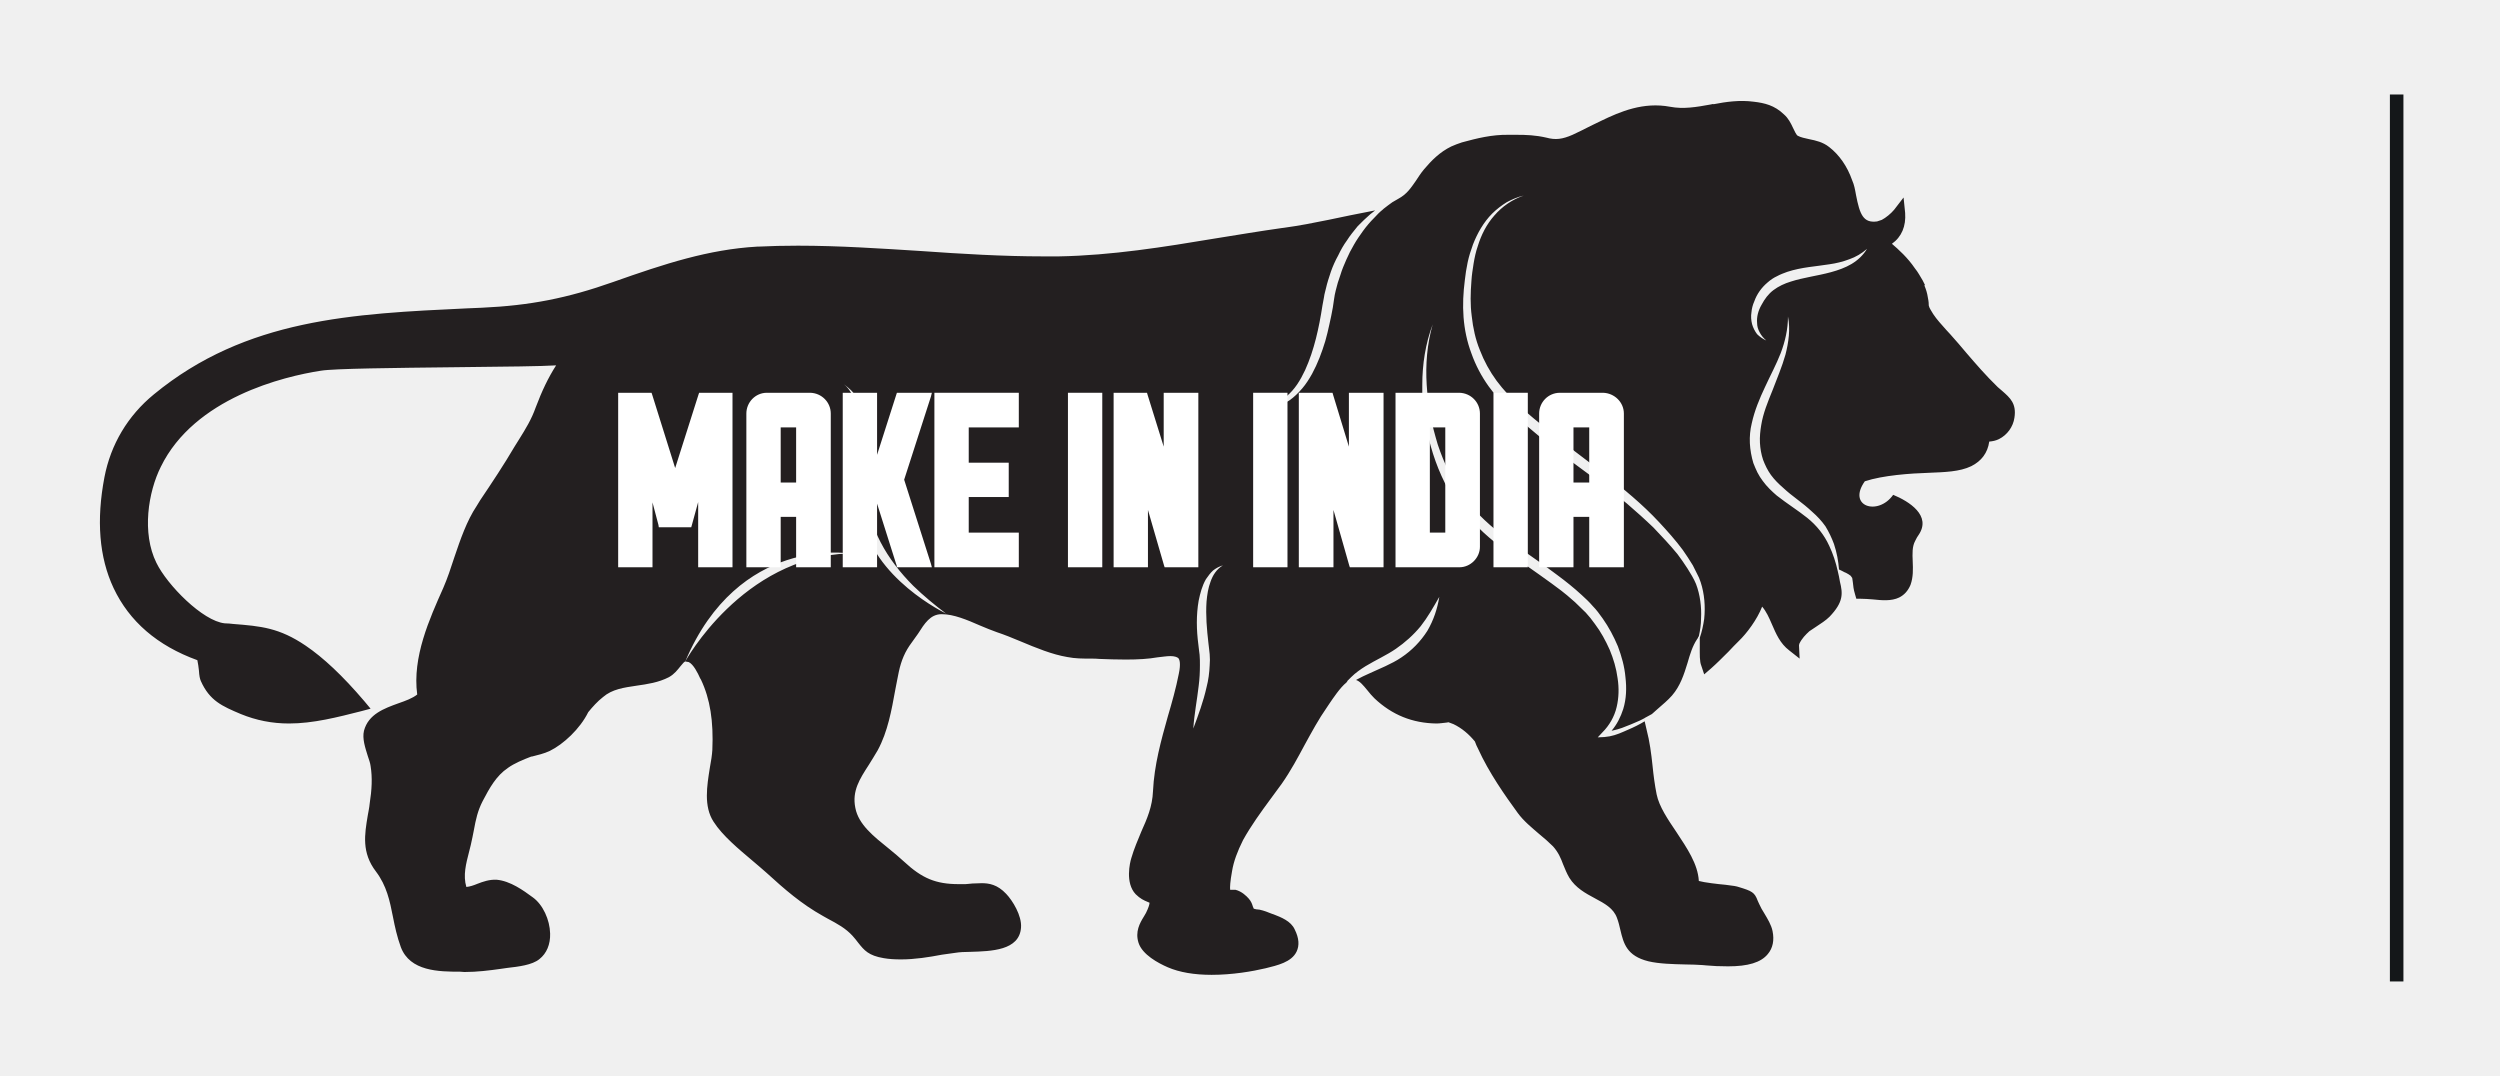
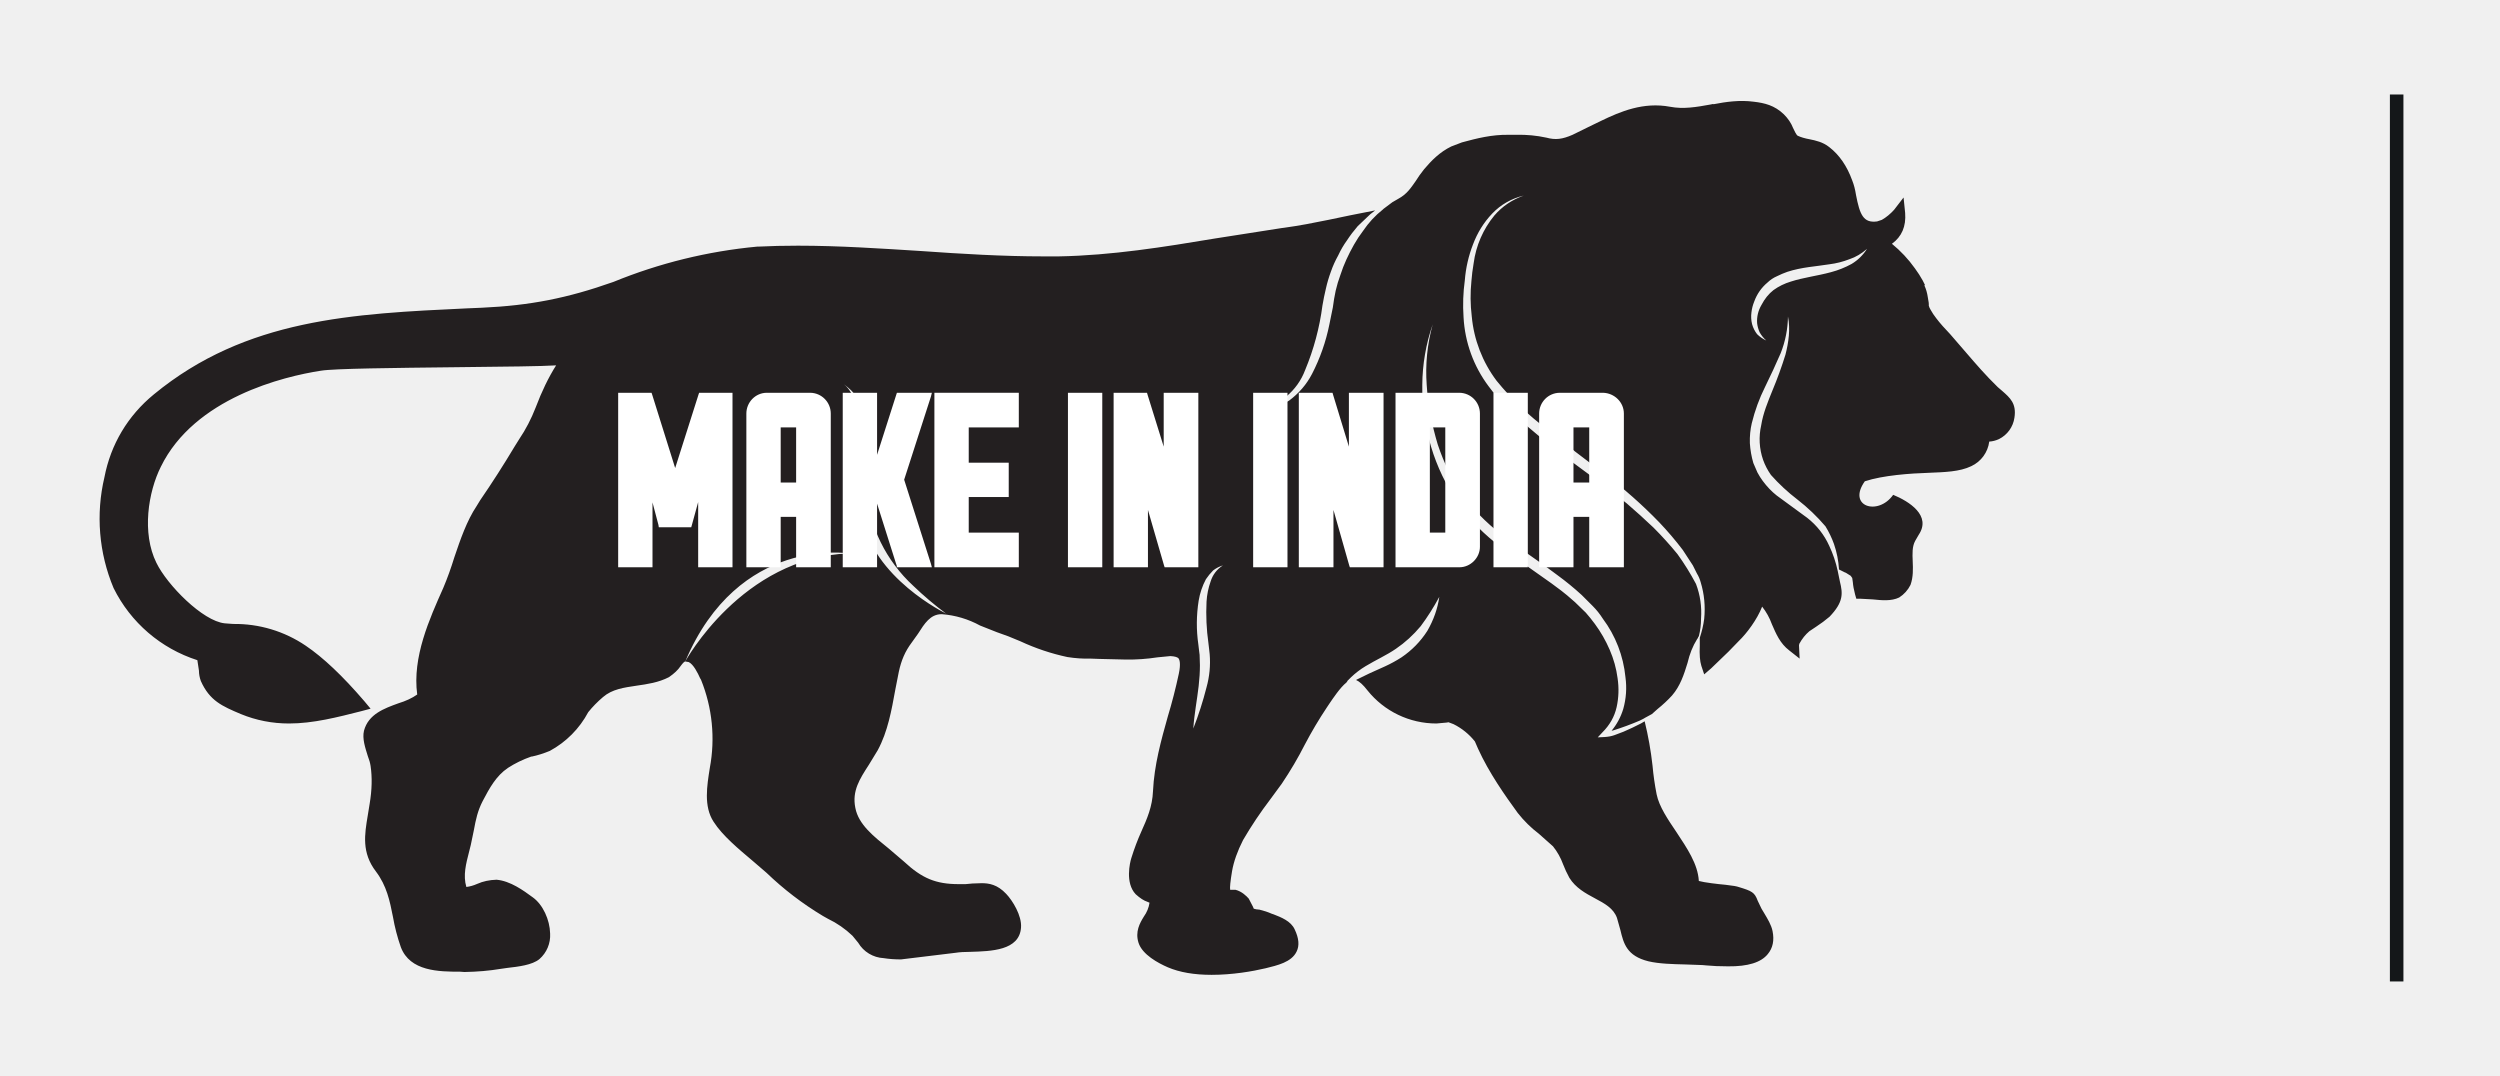
- <svg xmlns="http://www.w3.org/2000/svg" viewBox="312.30 780.43 79.26 34.16" width="79" height="34" role="img">
-   <path d="M376.20 793.69C376.16 793.98 375.97 794.24 375.71 794.37C375.61 794.42 375.51 794.44 375.40 794.45C375.35 794.81 375.15 795.07 374.83 795.23C374.46 795.41 373.97 795.42 373.50 795.44C372.88 795.46 372.03 795.52 371.45 795.71C370.88 796.51 371.87 796.82 372.35 796.14C372.86 796.35 373.57 796.80 373.16 797.41C373.12 797.46 373.09 797.52 373.05 797.60C372.95 797.78 372.96 798.01 372.97 798.25C372.98 798.50 372.99 798.75 372.90 799.00C372.82 799.19 372.70 799.32 372.54 799.40C372.29 799.52 371.99 799.49 371.70 799.46C371.57 799.45 371.44 799.44 371.33 799.44L371.18 799.44L371.14 799.30C371.09 799.14 371.08 799.02 371.07 798.92L371.05 798.78L371.00 798.71C370.96 798.68 370.92 798.65 370.84 798.61L370.83 798.61C370.74 798.56 370.67 798.53 370.63 798.51C370.61 798.24 370.56 797.97 370.47 797.70C370.40 797.51 370.31 797.32 370.20 797.14C370.08 796.97 369.94 796.82 369.78 796.68C369.63 796.54 369.47 796.41 369.31 796.29C369.15 796.17 369.00 796.05 368.86 795.92C368.71 795.79 368.58 795.66 368.47 795.51C368.42 795.44 368.37 795.36 368.33 795.28C368.29 795.20 368.25 795.11 368.22 795.03C368.16 794.85 368.13 794.67 368.12 794.49C368.11 794.30 368.13 794.11 368.16 793.93C368.22 793.55 368.37 793.19 368.52 792.82C368.66 792.45 368.82 792.08 368.93 791.69C369.03 791.30 369.09 790.88 369.01 790.48C369.01 790.88 368.92 791.27 368.78 791.64C368.64 792.00 368.45 792.35 368.28 792.72C368.11 793.08 367.95 793.46 367.86 793.87C367.81 794.07 367.79 794.29 367.80 794.50C367.81 794.71 367.85 794.93 367.91 795.13C367.95 795.23 367.99 795.33 368.04 795.43C368.09 795.53 368.15 795.62 368.21 795.70C368.34 795.88 368.50 796.03 368.65 796.16C368.98 796.42 369.32 796.63 369.62 796.87C369.92 797.11 370.16 797.41 370.32 797.76C370.44 798.01 370.53 798.29 370.59 798.56L370.59 798.56C370.62 798.67 370.64 798.79 370.66 798.90C370.75 799.27 370.78 799.54 370.33 800.01C370.21 800.13 370.05 800.23 369.90 800.33C369.83 800.38 369.76 800.42 369.69 800.47C369.57 800.58 369.45 800.70 369.37 800.87L369.36 800.92L369.38 801.34L369.05 801.08C368.76 800.86 368.63 800.55 368.50 800.25C368.41 800.04 368.32 799.84 368.19 799.69C368.03 800.10 367.70 800.54 367.45 800.78C367.35 800.88 367.23 801.00 367.12 801.12C366.93 801.31 366.74 801.50 366.57 801.65L366.35 801.84L366.26 801.57C366.20 801.43 366.21 801.20 366.21 800.93C366.21 800.86 366.21 800.77 366.21 800.68L366.21 800.68L366.21 800.68C366.28 800.48 366.32 800.28 366.35 800.08C366.39 799.69 366.36 799.29 366.24 798.92C366.21 798.82 366.17 798.73 366.12 798.64C366.08 798.55 366.03 798.47 365.99 798.38C365.89 798.21 365.78 798.05 365.67 797.89C365.44 797.58 365.18 797.29 364.92 797.01C364.39 796.44 363.79 795.95 363.19 795.48L362.27 794.78C362.12 794.67 361.97 794.55 361.83 794.43L361.38 794.07C360.78 793.60 360.20 793.11 359.76 792.52C359.54 792.22 359.36 791.89 359.23 791.55C359.09 791.21 359.01 790.84 358.97 790.47C358.92 790.10 358.93 789.73 358.96 789.35C358.97 789.17 359.00 788.98 359.03 788.79C359.06 788.61 359.10 788.42 359.16 788.25C359.27 787.89 359.44 787.55 359.69 787.27C359.93 786.99 360.26 786.76 360.62 786.64C360.43 786.68 360.25 786.76 360.08 786.85C359.92 786.95 359.76 787.07 359.62 787.21C359.35 787.48 359.15 787.83 359.01 788.19C358.94 788.38 358.88 788.57 358.84 788.76C358.80 788.95 358.77 789.14 358.75 789.33C358.70 789.72 358.68 790.11 358.71 790.50C358.74 790.89 358.82 791.28 358.96 791.65C359.09 792.02 359.28 792.38 359.51 792.70C359.74 793.02 360.01 793.31 360.29 793.57C360.58 793.84 360.88 794.09 361.17 794.33L361.62 794.68C361.77 794.80 361.93 794.92 362.08 795.04L363.00 795.72C363.30 795.95 363.61 796.18 363.90 796.42C364.19 796.67 364.47 796.92 364.74 797.18C365.00 797.45 365.26 797.73 365.50 798.02C365.61 798.17 365.72 798.32 365.82 798.48C365.92 798.64 366.02 798.80 366.09 798.97C366.22 799.31 366.27 799.70 366.25 800.07C366.25 800.26 366.22 800.45 366.18 800.63L366.15 800.67L366.16 800.67L366.12 800.73C365.98 800.94 365.90 801.20 365.82 801.48C365.71 801.84 365.59 802.21 365.33 802.51C365.20 802.66 365.03 802.80 364.87 802.94L364.69 803.10C364.62 803.14 364.54 803.18 364.47 803.22C364.47 803.23 364.47 803.26 364.46 803.33L364.47 803.22L364.42 803.25L364.30 803.31C364.12 803.39 363.93 803.47 363.74 803.54C363.65 803.57 363.56 803.60 363.46 803.62L363.41 803.63C363.58 803.43 363.70 803.19 363.78 802.94C363.88 802.61 363.89 802.27 363.85 801.93C363.82 801.59 363.73 801.27 363.61 800.95C363.48 800.64 363.32 800.34 363.13 800.07C363.03 799.93 362.93 799.79 362.81 799.67C362.70 799.54 362.58 799.43 362.46 799.32C362.21 799.09 361.96 798.89 361.69 798.69C361.17 798.29 360.62 797.94 360.11 797.55C359.60 797.17 359.12 796.74 358.74 796.24C358.64 796.11 358.56 795.98 358.48 795.84C358.40 795.71 358.32 795.57 358.25 795.42C358.11 795.14 357.99 794.84 357.89 794.54C357.80 794.23 357.71 793.92 357.66 793.61C357.60 793.29 357.56 792.97 357.54 792.65C357.50 792.01 357.55 791.36 357.73 790.73C357.50 791.34 357.40 792.00 357.40 792.65C357.39 792.98 357.42 793.31 357.47 793.64C357.51 793.96 357.58 794.29 357.67 794.60C357.76 794.92 357.87 795.23 358.01 795.54C358.08 795.69 358.15 795.84 358.23 795.98C358.32 796.13 358.41 796.27 358.51 796.41C358.70 796.68 358.92 796.93 359.16 797.16C359.40 797.40 359.65 797.61 359.91 797.81C360.44 798.21 360.98 798.57 361.50 798.95C361.71 799.11 361.86 799.20 362.25 799.55C362.36 799.66 362.48 799.77 362.59 799.88C362.69 799.99 362.79 800.11 362.88 800.24C363.07 800.49 363.22 800.77 363.35 801.06C363.47 801.35 363.56 801.65 363.60 801.96C363.65 802.27 363.64 802.59 363.57 802.88C363.50 803.18 363.34 803.46 363.12 803.68L362.97 803.84L363.18 803.83C363.30 803.82 363.40 803.80 363.50 803.77C363.60 803.74 363.70 803.70 363.79 803.66C363.98 803.58 364.16 803.50 364.34 803.40L364.46 803.33C364.48 803.41 364.50 803.50 364.52 803.59C364.62 803.97 364.67 804.36 364.71 804.74C364.74 805.04 364.78 805.35 364.84 805.65C364.92 806.04 365.20 806.45 365.47 806.85C365.80 807.35 366.15 807.86 366.18 808.40C366.36 808.45 366.79 808.50 367.02 808.52C367.29 808.55 367.38 808.57 367.44 808.59C367.87 808.72 367.95 808.76 368.05 809.03C368.08 809.09 368.11 809.17 368.17 809.28L368.26 809.43C368.36 809.60 368.48 809.79 368.52 809.99C368.58 810.28 368.53 810.53 368.37 810.72C368.15 810.99 367.74 811.11 367.11 811.11C366.85 811.11 366.61 811.10 366.41 811.08L366.30 811.07C366.13 811.06 365.94 811.05 365.75 811.05C365.34 811.04 364.92 811.03 364.58 810.95C363.89 810.78 363.79 810.38 363.69 809.96C363.66 809.83 363.63 809.70 363.58 809.57C363.47 809.27 363.20 809.12 362.88 808.95C362.58 808.79 362.27 808.62 362.07 808.30C361.98 808.15 361.93 808.01 361.87 807.87C361.80 807.68 361.72 807.49 361.55 807.30C361.41 807.16 361.26 807.03 361.10 806.90C360.87 806.70 360.62 806.50 360.43 806.24C360.03 805.69 359.52 804.97 359.17 804.20C359.13 804.13 359.10 804.05 359.07 803.97L359.07 803.97C358.88 803.74 358.66 803.55 358.39 803.42L358.23 803.36L358.18 803.37C358.07 803.38 357.96 803.40 357.85 803.40C357.09 803.39 356.44 803.13 355.88 802.60C355.80 802.52 355.73 802.44 355.66 802.35C355.52 802.18 355.42 802.06 355.30 802.02L355.30 802.02L355.31 802.01L355.25 802.00L355.22 802.00L355.25 802.00L355.31 802.01C355.44 801.94 355.58 801.87 355.72 801.81C355.89 801.73 356.06 801.66 356.23 801.58C356.40 801.50 356.58 801.41 356.74 801.30C357.07 801.08 357.35 800.79 357.56 800.46C357.76 800.12 357.88 799.75 357.94 799.38C357.75 799.71 357.57 800.03 357.35 800.31C357.12 800.59 356.85 800.83 356.56 801.03C356.27 801.23 355.93 801.38 355.60 801.58C355.44 801.68 355.28 801.79 355.14 801.93L355.14 801.93L355.02 802.05L355.02 802.06L354.99 802.10C354.79 802.26 354.56 802.61 354.45 802.77L354.37 802.89C354.11 803.26 353.89 803.67 353.67 804.07C353.45 804.48 353.22 804.91 352.94 805.31C352.82 805.47 352.70 805.64 352.58 805.80C352.27 806.22 351.96 806.65 351.71 807.10C351.53 807.46 351.41 807.78 351.36 808.09C351.30 808.42 351.29 808.60 351.30 808.68L351.47 808.68C351.67 808.73 351.82 808.88 351.89 808.96C351.97 809.05 352.00 809.14 352.02 809.21L352.05 809.28L352.13 809.30L352.23 809.31C352.37 809.34 352.50 809.39 352.62 809.44L352.68 809.46C352.91 809.55 353.23 809.67 353.35 809.94C353.49 810.22 353.50 810.45 353.41 810.64C353.25 810.98 352.79 811.08 352.43 811.17C352.01 811.27 351.37 811.38 350.71 811.38C350.16 811.38 349.69 811.30 349.32 811.14C349.02 811.01 348.51 810.74 348.39 810.36C348.28 810.01 348.43 809.74 348.56 809.53C348.61 809.45 348.65 809.38 348.68 809.30C348.73 809.18 348.74 809.12 348.74 809.09L348.67 809.06C348.57 809.02 348.44 808.96 348.30 808.82C347.96 808.46 348.12 807.81 348.16 807.68C348.25 807.37 348.37 807.10 348.48 806.83C348.66 806.43 348.83 806.04 348.85 805.55C348.89 804.71 349.11 803.93 349.32 803.18C349.45 802.74 349.58 802.28 349.67 801.82C349.74 801.49 349.69 801.37 349.66 801.33C349.62 801.29 349.53 801.26 349.40 801.26C349.30 801.26 349.17 801.28 348.99 801.30C348.71 801.35 348.38 801.37 347.99 801.37C347.70 801.37 347.41 801.36 347.15 801.35C347.06 801.34 346.97 801.34 346.87 801.34C346.63 801.34 346.38 801.34 346.13 801.29C345.65 801.21 345.14 801.00 344.64 800.79C344.38 800.68 344.13 800.58 343.89 800.50C343.72 800.44 343.55 800.37 343.36 800.29C342.95 800.11 342.52 799.93 342.15 799.93L342.12 799.93C341.78 799.94 341.60 800.22 341.39 800.55C341.32 800.64 341.26 800.74 341.19 800.83C340.98 801.11 340.86 801.39 340.78 801.76C340.74 801.94 340.71 802.13 340.67 802.32C340.55 802.98 340.43 803.66 340.11 804.25C340.02 804.41 339.92 804.56 339.83 804.71C339.54 805.16 339.29 805.54 339.40 806.08C339.50 806.61 339.99 806.99 340.46 807.37C340.63 807.51 340.79 807.64 340.94 807.78C341.52 808.32 341.96 808.50 342.68 808.50C342.75 808.50 342.82 808.50 342.90 808.50C342.98 808.49 343.05 808.49 343.12 808.48C343.22 808.48 343.32 808.47 343.41 808.47C343.64 808.47 343.91 808.51 344.19 808.81C344.39 809.02 344.69 809.50 344.66 809.88C344.61 810.61 343.71 810.63 343.05 810.65C342.87 810.65 342.70 810.66 342.58 810.68C342.44 810.70 342.30 810.72 342.15 810.74C341.73 810.82 341.29 810.89 340.85 810.89C340.65 810.89 340.47 810.88 340.30 810.85C339.82 810.77 339.68 810.60 339.49 810.36C339.44 810.29 339.38 810.22 339.31 810.14C339.09 809.90 338.83 809.76 338.53 809.60L338.37 809.51C337.69 809.13 337.16 808.67 336.58 808.14C336.45 808.03 336.31 807.90 336.15 807.77C335.70 807.39 335.18 806.96 334.90 806.52C334.58 806.03 334.69 805.38 334.78 804.81C334.82 804.60 334.85 804.40 334.86 804.24C334.90 803.33 334.79 802.62 334.50 802.01L334.47 801.96C334.40 801.80 334.26 801.52 334.11 801.45L334.05 801.44L334.00 801.43C333.97 801.44 333.93 801.48 333.85 801.58C333.76 801.69 333.66 801.83 333.48 801.93C333.15 802.10 332.80 802.15 332.45 802.20C332.05 802.26 331.68 802.31 331.39 802.56C331.21 802.70 331.06 802.87 330.92 803.04C330.66 803.57 330.13 804.06 329.70 804.27C329.51 804.36 329.32 804.40 329.13 804.45L329.11 804.45C328.85 804.55 328.58 804.66 328.37 804.81C328.00 805.06 327.79 805.44 327.57 805.86C327.41 806.17 327.35 806.45 327.29 806.78C327.26 806.93 327.23 807.09 327.19 807.26L327.14 807.46C327.04 807.85 326.94 808.22 327.05 808.59C327.16 808.58 327.28 808.54 327.40 808.49C327.58 808.42 327.78 808.35 328.01 808.36C328.45 808.40 328.86 808.70 329.16 808.92C329.48 809.15 329.70 809.63 329.71 810.07C329.72 810.41 329.60 810.70 329.37 810.88C329.14 811.07 328.70 811.12 328.35 811.16C328.27 811.17 328.20 811.18 328.14 811.19C327.79 811.24 327.39 811.29 326.99 811.29L326.85 811.28C326.18 811.28 325.26 811.27 324.97 810.50C324.85 810.17 324.78 809.85 324.72 809.54C324.62 809.03 324.52 808.55 324.18 808.10C323.72 807.50 323.82 806.92 323.92 806.32C323.94 806.20 323.97 806.07 323.98 805.95C324.05 805.50 324.07 805.12 324.01 804.75C324.00 804.66 323.96 804.55 323.92 804.43C323.84 804.17 323.74 803.88 323.80 803.63C323.94 803.10 324.45 802.92 324.89 802.76C325.12 802.68 325.34 802.60 325.49 802.48C325.33 801.29 325.88 800.08 326.32 799.09C326.45 798.79 326.56 798.46 326.67 798.12C326.86 797.56 327.06 796.97 327.38 796.49L327.49 796.31C327.86 795.76 328.24 795.19 328.58 794.61C328.63 794.53 328.68 794.45 328.73 794.37C328.93 794.05 329.12 793.74 329.25 793.37C329.45 792.84 329.65 792.42 329.90 792.03C329.40 792.06 328.45 792.07 326.60 792.09C324.84 792.11 322.83 792.13 322.43 792.20C321.26 792.38 318.42 793.06 317.35 795.25C316.95 796.05 316.74 797.35 317.21 798.30C317.55 799.00 318.68 800.15 319.38 800.22C319.47 800.22 319.56 800.23 319.65 800.24C320.53 800.31 321.11 800.36 321.95 800.93C322.51 801.31 323.12 801.88 323.81 802.69L324.01 802.93L323.71 803.01C322.96 803.20 322.19 803.40 321.42 803.40C320.88 803.40 320.38 803.30 319.89 803.10C319.30 802.85 318.90 802.68 318.62 802.05C318.59 801.98 318.57 801.89 318.56 801.72C318.55 801.63 318.53 801.47 318.51 801.39C317.24 800.93 316.35 800.16 315.85 799.10C315.39 798.12 315.30 796.94 315.56 795.58C315.76 794.54 316.30 793.63 317.13 792.95C320.06 790.54 323.46 790.39 327.07 790.22L327.54 790.20C329.07 790.13 330.25 789.90 331.72 789.38C333.36 788.80 334.74 788.35 336.28 788.26L336.31 788.26C336.71 788.24 337.14 788.23 337.58 788.23C338.89 788.23 340.21 788.32 341.49 788.40C342.76 788.49 344.08 788.57 345.37 788.57C345.53 788.57 345.70 788.57 345.86 788.57C347.54 788.54 349.21 788.27 350.83 788.00C351.52 787.89 352.23 787.77 352.94 787.67L353.02 787.66C353.97 787.53 354.88 787.30 355.80 787.13L355.90 787.11L355.89 787.12L355.89 787.12L355.75 787.23C355.61 787.35 355.48 787.48 355.35 787.61C355.23 787.76 355.11 787.90 355.01 788.06C354.90 788.21 354.81 788.37 354.73 788.54C354.64 788.70 354.56 788.88 354.50 789.05C354.44 789.23 354.38 789.41 354.34 789.59C354.32 789.68 354.29 789.77 354.28 789.86L354.23 790.13C354.12 790.84 353.97 791.54 353.68 792.18C353.53 792.50 353.35 792.80 353.08 793.02C352.94 793.13 352.79 793.22 352.62 793.27C352.45 793.33 352.27 793.35 352.09 793.34C352.27 793.38 352.46 793.39 352.64 793.36C352.83 793.32 353.01 793.25 353.17 793.15C353.33 793.04 353.46 792.91 353.59 792.76C353.71 792.62 353.81 792.46 353.90 792.30C354.08 791.97 354.21 791.62 354.32 791.26C354.37 791.09 354.41 790.91 354.45 790.73C354.49 790.55 354.53 790.37 354.56 790.19L354.60 789.92C354.61 789.83 354.63 789.75 354.65 789.66C354.69 789.49 354.74 789.32 354.80 789.16C354.85 788.99 354.92 788.83 354.99 788.67C355.06 788.51 355.14 788.35 355.23 788.20C355.32 788.04 355.42 787.90 355.52 787.76C355.63 787.61 355.74 787.48 355.87 787.35C355.96 787.25 356.05 787.16 356.15 787.08L356.16 787.07L356.17 787.06C356.26 786.99 356.35 786.92 356.45 786.85L356.64 786.74C356.90 786.60 357.03 786.41 357.19 786.18C357.27 786.06 357.35 785.93 357.46 785.80C357.69 785.53 357.95 785.26 358.32 785.08C358.43 785.03 358.54 784.99 358.66 784.95C359.14 784.82 359.61 784.70 360.15 784.71C360.23 784.71 360.31 784.71 360.39 784.71C360.70 784.71 360.99 784.72 361.34 784.80C361.63 784.88 361.85 784.85 362.17 784.71C362.36 784.62 362.55 784.53 362.74 784.43C362.85 784.38 362.96 784.32 363.07 784.27C363.69 783.97 364.42 783.66 365.27 783.82C365.69 783.90 366.10 783.83 366.54 783.75L366.64 783.73L366.64 783.74C367.05 783.66 367.48 783.60 367.93 783.66C368.26 783.70 368.58 783.77 368.88 784.06C369.02 784.18 369.10 784.34 369.17 784.49C369.22 784.59 369.27 784.71 369.32 784.74C369.41 784.79 369.55 784.82 369.69 784.85C369.89 784.89 370.12 784.94 370.32 785.10C370.63 785.34 370.89 785.70 371.05 786.16C371.11 786.29 371.14 786.45 371.17 786.62C371.29 787.24 371.40 787.52 371.84 787.46L371.99 787.41C372.12 787.34 372.27 787.22 372.38 787.09L372.68 786.70L372.73 787.19C372.76 787.61 372.62 787.95 372.31 788.17C372.52 788.35 372.81 788.61 373.04 788.95C373.14 789.07 373.21 789.21 373.29 789.34L373.36 789.48L373.34 789.49C373.39 789.61 373.43 789.73 373.45 789.87C373.48 790.01 373.48 790.09 373.48 790.13L373.49 790.16C373.49 790.19 373.57 790.32 373.62 790.40C373.73 790.57 373.89 790.74 374.04 790.91L374.16 791.04C374.35 791.25 374.51 791.44 374.67 791.63C374.98 791.99 375.28 792.34 375.67 792.72L375.81 792.84C376.06 793.06 376.27 793.24 376.20 793.69M355.13 801.99L355.08 802.00L355.07 802.00L355.08 802.00L355.13 801.99M370.96 788.66C370.75 788.74 370.54 788.79 370.33 788.82C369.90 788.89 369.45 788.91 368.99 789.06C368.88 789.10 368.77 789.14 368.66 789.20C368.55 789.25 368.45 789.32 368.36 789.40C368.17 789.56 368.02 789.77 367.94 790.00C367.89 790.11 367.86 790.23 367.85 790.35C367.83 790.47 367.84 790.60 367.87 790.72C367.90 790.83 367.96 790.95 368.03 791.04C368.11 791.12 368.21 791.19 368.32 791.24C368.23 791.16 368.16 791.08 368.11 790.98C368.06 790.89 368.03 790.79 368.03 790.69C368.01 790.49 368.07 790.28 368.17 790.11C368.27 789.92 368.39 789.76 368.55 789.64C368.71 789.52 368.90 789.43 369.10 789.37C369.50 789.24 369.94 789.19 370.38 789.07C370.60 789.01 370.83 788.93 371.03 788.81C371.23 788.69 371.40 788.53 371.52 788.33C371.35 788.48 371.16 788.59 370.96 788.66M334.00 801.43C334.00 801.43 335.80 798.13 339.18 798.00C339.18 798.00 335.69 797.43 334.00 801.43M339.74 795.98C339.68 794.99 339.86 794.14 339.42 793.04C339.35 792.87 339.19 792.75 339.04 792.63C339.81 793.28 339.28 794.86 339.61 796.82C339.93 798.79 342.28 799.91 342.28 799.91C341.92 799.64 341.57 799.35 341.24 799.03C340.41 798.20 339.80 797.18 339.74 795.98M350.53 798.82C350.41 799.03 350.35 799.26 350.30 799.50C350.22 799.96 350.23 800.43 350.29 800.89L350.31 801.06L350.33 801.22C350.34 801.33 350.34 801.44 350.34 801.55C350.34 801.76 350.33 801.98 350.30 802.21C350.25 802.65 350.16 803.10 350.13 803.56C350.29 803.13 350.45 802.70 350.55 802.25C350.61 802.02 350.64 801.79 350.65 801.55C350.66 801.44 350.66 801.32 350.65 801.20L350.63 801.02L350.61 800.85C350.56 800.41 350.52 799.97 350.55 799.53C350.57 799.31 350.60 799.10 350.68 798.89C350.75 798.69 350.87 798.50 351.07 798.38C350.96 798.41 350.85 798.47 350.76 798.54C350.67 798.62 350.60 798.72 350.53 798.82" fill="#231f20" fill-rule="evenodd" />
-   <path d="M334.45 798.40L334.45 796.04L334.16 797.12L333.20 797.12L332.91 796.05L332.91 798.40L331.91 798.40L331.91 792.95L332.90 792.95L333.68 795.44L334.47 792.95L335.46 792.95L335.46 798.40L334.45 798.40" fill="#ffffff" fill-rule="evenodd" />
-   <path d="M335.50 792.90L335.41 792.90L334.50 792.90L334.44 792.90L334.42 792.96L333.68 795.29L332.95 792.96L332.93 792.90L332.86 792.90L331.95 792.90L331.87 792.90L331.87 792.99L331.87 798.35L331.87 798.44L331.95 798.44L332.87 798.44L332.96 798.44L332.96 798.35L332.96 796.38L333.15 797.10L333.16 797.17L333.23 797.17L334.13 797.17L334.19 797.17L334.21 797.10L334.41 796.37L334.41 798.35L334.41 798.44L334.49 798.44L335.41 798.44L335.50 798.44L335.50 798.35L335.50 792.99L335.50 792.90M335.41 792.99L335.41 798.35L334.49 798.35L334.49 795.72L334.13 797.08L333.23 797.08L332.87 795.72L332.87 798.35L331.95 798.35L331.95 792.99L332.86 792.99L333.68 795.58L334.50 792.99L335.41 792.99" fill="#ffffff" fill-rule="evenodd" />
-   <path d="M336.99 793.95H337.57V795.80H336.99ZM337.57 798.40L337.57 796.80L336.99 796.80L336.99 798.40L335.98 798.40L335.98 793.56C335.98 793.22 336.26 792.95 336.59 792.95L337.97 792.95C338.31 792.95 338.58 793.22 338.58 793.56L338.58 798.40L337.57 798.40" fill="#ffffff" fill-rule="evenodd" />
-   <path d="M337.03 794.00H337.52V795.75H337.03ZM337.97 792.90L336.59 792.90C336.23 792.90 335.94 793.20 335.94 793.56L335.94 798.35L335.94 798.44L336.03 798.44L336.95 798.44L337.03 798.44L337.03 798.35L337.03 796.84L337.52 796.84L337.52 798.35L337.52 798.44L337.61 798.44L338.54 798.44L338.62 798.44L338.62 798.35L338.62 794.62L338.62 793.76L338.62 793.56C338.62 793.20 338.33 792.91 337.97 792.90M336.95 793.91H337.61V795.84H336.95ZM337.97 792.99C338.28 792.99 338.54 793.24 338.54 793.56L338.54 793.76L338.54 794.62L338.54 798.35L337.61 798.35L337.61 796.76L336.95 796.76L336.95 798.35L336.03 798.35L336.03 793.56C336.03 793.24 336.28 792.99 336.59 792.99L337.97 792.99" fill="#ffffff" fill-rule="evenodd" />
-   <path d="M340.76 798.40L340.74 798.33L340.06 796.17L340.05 796.17L340.05 798.40L339.05 798.40L339.05 792.95L340.05 792.95L340.05 795.15L340.75 792.95L341.78 792.95L340.90 795.66L341.78 798.40L340.76 798.40" fill="#ffffff" fill-rule="evenodd" />
-   <path d="M341.83 792.90L341.72 792.90L340.78 792.90L340.72 792.90L340.70 792.96L340.09 794.87L340.09 792.99L340.09 792.90L340.01 792.90L339.09 792.90L339.00 792.90L339.00 792.99L339.00 798.35L339.00 798.44L339.09 798.44L340.01 798.44L340.09 798.44L340.09 798.35L340.09 796.42L340.70 798.35L340.71 798.37L340.72 798.44L340.79 798.44L341.72 798.44L341.83 798.44L341.80 798.33L340.95 795.66L341.80 793.02L341.83 792.90M341.72 792.99L340.86 795.66L341.72 798.35L340.79 798.35L340.78 798.32L340.09 796.12L340.01 796.12L340.01 798.35L339.09 798.35L339.09 792.99L340.01 792.99L340.01 795.20L340.08 795.20L340.78 792.99L341.72 792.99" fill="#ffffff" fill-rule="evenodd" />
-   <path d="M341.95 798.40L341.95 792.95L344.55 792.95L344.55 793.95L342.96 793.95L342.96 795.16L344.23 795.16L344.23 796.17L342.96 796.17L342.96 797.38L344.55 797.38L344.55 798.40L341.95 798.40" fill="#ffffff" fill-rule="evenodd" />
-   <path d="M344.59 792.90L344.50 792.90L341.99 792.90L341.91 792.90L341.91 792.99L341.91 798.35L341.91 798.44L341.99 798.44L344.50 798.44L344.59 798.44L344.59 798.35L344.59 797.43L344.59 797.34L344.50 797.34L343.00 797.34L343.00 796.21L344.18 796.21L344.27 796.21L344.27 796.12L344.27 795.20L344.27 795.12L344.18 795.12L343.00 795.12L343.00 794.00L344.50 794.00L344.59 794.00L344.59 793.91L344.59 792.99L344.59 792.90M344.50 792.99L344.50 793.91L342.91 793.91L342.91 795.20L344.18 795.20L344.18 796.12L342.91 796.12L342.91 797.43L344.50 797.43L344.50 798.35L341.99 798.35L341.99 792.99L344.50 792.99" fill="#ffffff" fill-rule="evenodd" />
-   <path d="M346.19 792.95H347.20V798.40H346.19Z" fill="#ffffff" fill-rule="evenodd" />
-   <path d="M347.24 792.90L347.15 792.90L346.23 792.90L346.15 792.90L346.15 792.99L346.15 798.35L346.15 798.44L346.23 798.44L347.15 798.44L347.24 798.44L347.24 798.35L347.24 792.99L347.24 792.90M346.23 792.99H347.15V798.35H346.23Z" fill="#ffffff" fill-rule="evenodd" />
-   <path d="M349.25 798.40L348.65 796.31L348.65 798.40L347.65 798.40L347.65 792.95L348.63 792.95L349.23 794.90L349.23 792.95L350.25 792.95L350.25 798.40L349.25 798.40" fill="#ffffff" fill-rule="evenodd" />
-   <path d="M350.29 792.90L350.20 792.90L349.27 792.90L349.19 792.90L349.19 792.99L349.19 794.61L348.68 792.97L348.66 792.90L348.60 792.90L347.69 792.90L347.60 792.90L347.60 792.99L347.60 798.35L347.60 798.44L347.69 798.44L348.61 798.44L348.69 798.44L348.69 798.35L348.69 796.62L349.20 798.38L349.22 798.44L349.28 798.44L350.20 798.44L350.29 798.44L350.29 798.35L350.29 792.99L350.29 792.90M350.20 792.99L350.20 798.35L349.28 798.35L348.61 796.01L348.61 798.35L347.69 798.35L347.69 792.99L348.60 792.99L349.27 795.19L349.27 792.99L350.20 792.99" fill="#ffffff" fill-rule="evenodd" />
-   <path d="M352.07 792.95H353.08V798.40H352.07Z" fill="#ffffff" fill-rule="evenodd" />
-   <path d="M353.12 792.90L353.04 792.90L352.12 792.90L352.03 792.90L352.03 792.99L352.03 798.35L352.03 798.44L352.12 798.44L353.04 798.44L353.12 798.44L353.12 798.35L353.12 792.99L353.12 792.90M352.12 792.99H353.04V798.35H352.12Z" fill="#ffffff" fill-rule="evenodd" />
-   <path d="M355.13 798.40L354.53 796.31L354.53 798.40L353.53 798.40L353.53 792.95L354.51 792.95L355.11 794.90L355.11 792.95L356.13 792.95L356.13 798.40L355.13 798.40" fill="#ffffff" fill-rule="evenodd" />
-   <path d="M356.17 792.90L356.08 792.90L355.16 792.90L355.07 792.90L355.07 792.99L355.07 794.61L354.57 792.97L354.55 792.90L354.48 792.90L353.57 792.90L353.48 792.90L353.48 792.99L353.48 798.35L353.48 798.44L353.57 798.44L354.49 798.44L354.58 798.44L354.58 798.35L354.58 796.62L355.08 798.38L355.10 798.44L355.16 798.44L356.08 798.44L356.17 798.44L356.17 798.35L356.17 792.99L356.17 792.90M356.08 792.99L356.08 798.35L355.16 798.35L354.49 796.01L354.49 798.35L353.57 798.35L353.57 792.99L354.48 792.99L355.16 795.19L355.16 792.99L356.08 792.99" fill="#ffffff" fill-rule="evenodd" />
-   <path d="M357.60 793.95H358.18V797.38H357.60ZM356.59 798.40L356.59 792.95L358.58 792.95C358.92 792.95 359.19 793.22 359.19 793.56L359.19 797.79C359.19 798.11 358.91 798.40 358.58 798.40L356.59 798.40" fill="#ffffff" fill-rule="evenodd" />
-   <path d="M357.64 794.00H358.13V797.34H357.64ZM358.58 792.90L356.63 792.90L356.55 792.90L356.55 792.99L356.55 798.35L356.55 798.44L356.63 798.44L358.58 798.44C358.93 798.44 359.23 798.14 359.23 797.79L359.23 793.56C359.23 793.20 358.94 792.91 358.58 792.90M357.55 793.91H358.22V797.43H357.55ZM358.58 792.99C358.89 792.99 359.15 793.24 359.15 793.56L359.15 797.79C359.15 798.09 358.89 798.35 358.58 798.35L356.63 798.35L356.63 792.99L358.58 792.99" fill="#ffffff" fill-rule="evenodd" />
-   <path d="M359.70 792.95H360.71V798.40H359.70Z" fill="#ffffff" fill-rule="evenodd" />
-   <path d="M360.75 792.90L360.66 792.90L359.74 792.90L359.66 792.90L359.66 792.99L359.66 798.35L359.66 798.44L359.74 798.44L360.66 798.44L360.75 798.44L360.75 798.35L360.75 792.99L360.75 792.90M359.74 792.99H360.66V798.35H359.74Z" fill="#ffffff" fill-rule="evenodd" />
-   <path d="M362.16 793.95H362.74V795.80H362.16ZM362.74 798.40L362.74 796.80L362.16 796.80L362.16 798.40L361.15 798.40L361.15 793.56C361.15 793.22 361.43 792.95 361.77 792.95L363.14 792.95C363.48 792.95 363.75 793.22 363.75 793.56L363.75 798.40L362.74 798.40" fill="#ffffff" fill-rule="evenodd" />
-   <path d="M362.20 794.00H362.70V795.75H362.20ZM363.14 792.90L361.77 792.90C361.40 792.90 361.11 793.20 361.11 793.56L361.11 798.35L361.11 798.44L361.20 798.44L362.12 798.44L362.20 798.44L362.20 798.35L362.20 796.84L362.70 796.84L362.70 798.35L362.70 798.44L362.78 798.44L363.71 798.44L363.80 798.44L363.80 798.35L363.80 794.62L363.80 793.76L363.80 793.56C363.80 793.20 363.50 792.91 363.14 792.90M362.12 793.91H362.78V795.84H362.12ZM363.14 792.99C363.45 792.99 363.71 793.24 363.71 793.56L363.71 793.76L363.71 794.62L363.71 798.35L362.78 798.35L362.78 796.76L362.12 796.76L362.12 798.35L361.20 798.35L361.20 793.56C361.20 793.24 361.45 792.99 361.77 792.99L363.14 792.99" fill="#ffffff" fill-rule="evenodd" />
-   <path d="M388.12 783.43H388.55V811.59H388.12Z" fill="#141719" fill-rule="evenodd" />
+ <svg xmlns="http://www.w3.org/2000/svg" width="79" height="34" viewBox="312.3 780.43 79.26 34.16">
+   <path fill="#231f20" fill-rule="evenodd" d="M376.2 793.69a.9.9 0 0 1-.49.68q-.15.07-.31.08a1 1 0 0 1-.57.78c-.37.18-.86.19-1.33.21-.62.02-1.47.08-2.05.27-.57.8.42 1.11.9.43.51.21 1.22.66.81 1.27l-.11.19c-.1.18-.09.41-.08.65s.02.5-.07.75a1 1 0 0 1-.36.4c-.25.12-.55.09-.84.06l-.37-.02h-.15l-.04-.14q-.06-.23-.07-.38l-.02-.14-.05-.07-.16-.1h-.01l-.2-.1a3 3 0 0 0-.16-.81 3 3 0 0 0-.27-.56 6 6 0 0 0-.89-.85 6 6 0 0 1-.84-.78 2 2 0 0 1-.25-.48 2 2 0 0 1-.06-1.1c.06-.38.21-.74.36-1.11q.23-.55.41-1.13c.1-.39.16-.81.08-1.21q-.01.6-.23 1.16-.23.53-.5 1.08-.27.54-.42 1.15-.07.3-.06.63.02.32.11.63l.13.3q.08.15.17.27.2.27.44.46l.97.71q.46.36.7.89.18.38.27.8l.07.34c.09.37.12.64-.33 1.11q-.2.17-.43.32l-.21.14q-.19.16-.32.4l-.01.05.02.42-.33-.26c-.29-.22-.42-.53-.55-.83a2 2 0 0 0-.31-.56c-.16.41-.49.85-.74 1.09l-.33.34-.55.53-.22.19-.09-.27q-.07-.22-.05-.64v-.25q.1-.3.14-.6.06-.6-.11-1.16-.04-.15-.12-.28l-.13-.26-.32-.49q-.35-.46-.75-.88a15 15 0 0 0-1.73-1.53l-.92-.7-.44-.35-.45-.36a9 9 0 0 1-1.62-1.55 4 4 0 0 1-.79-2.05 5 5 0 0 1-.01-1.12q.02-.27.07-.56a3 3 0 0 1 .66-1.52q.37-.43.93-.63a2 2 0 0 0-1 .57q-.4.42-.61.98a4 4 0 0 0-.26 1.14q-.08.58-.04 1.17a4 4 0 0 0 .8 2.2q.35.48.78.87.44.4.88.76l.45.35.46.36.92.68q.46.34.9.7.43.37.84.76.4.4.76.84a8 8 0 0 1 .59.95q.2.53.16 1.1 0 .29-.07.56l-.03.04h.01l-.04.06q-.2.32-.3.75c-.11.36-.23.73-.49 1.03q-.2.22-.46.43l-.18.16-.22.12-.01.11.01-.11-.05.03-.12.06a9 9 0 0 1-.84.31l-.05.01a2 2 0 0 0 .37-.69q.14-.5.07-1.01a3.7 3.7 0 0 0-.72-1.86q-.14-.22-.32-.4l-.35-.35a9 9 0 0 0-.77-.63c-.52-.4-1.07-.75-1.58-1.14a7 7 0 0 1-1.37-1.31l-.26-.4-.23-.42a7 7 0 0 1-.36-.88q-.14-.47-.23-.93-.09-.48-.12-.96-.07-.97.19-1.92a6 6 0 0 0-.33 1.92q-.01.5.07.99a6.3 6.3 0 0 0 1.69 3.52q.36.36.75.65.8.59 1.59 1.14c.21.16.36.25.75.6l.34.33q.15.17.29.36.28.38.47.82t.25.9q.07.47-.03.92t-.45.8l-.15.16.21-.01q.18-.01.32-.06l.29-.11q.28-.12.55-.26l.12-.07a11 11 0 0 1 .25 1.41q.04.45.13.91c.08.39.36.8.63 1.2.33.5.68 1.01.71 1.55.18.05.61.1.84.12.27.03.36.05.42.07.43.13.51.17.61.44l.12.25.09.15c.1.17.22.36.26.56q.09.44-.15.73-.32.4-1.26.39-.4 0-.7-.03l-.11-.01-.55-.02c-.41-.01-.83-.02-1.17-.1-.69-.17-.79-.57-.89-.99l-.11-.39c-.11-.3-.38-.45-.7-.62-.3-.16-.61-.33-.81-.65q-.12-.22-.2-.43a2 2 0 0 0-.32-.57l-.45-.4q-.37-.28-.67-.66c-.4-.55-.91-1.27-1.26-2.04l-.1-.23a2 2 0 0 0-.68-.55l-.16-.06-.05.01-.33.03a2.8 2.8 0 0 1-2.19-1.05q-.2-.26-.36-.33l.01-.01-.06-.01h-.03.03l.06.01.41-.2.51-.23q.26-.12.51-.28.5-.34.82-.84.3-.52.38-1.08-.27.5-.59.93-.35.42-.79.72c-.29.2-.63.35-.96.55q-.25.15-.46.35l-.12.12v.01l-.03.04c-.2.16-.43.51-.54.67l-.08.12q-.38.57-.7 1.18-.32.63-.73 1.24l-.36.49q-.48.63-.87 1.3-.27.53-.35.99-.08.48-.06.59h.17c.2.05.35.2.42.28l.13.25.03.07.08.02.1.01q.21.05.39.13l.06.02c.23.09.55.21.67.48q.2.42.06.7c-.16.34-.62.44-.98.53-.42.1-1.06.21-1.72.21q-.83 0-1.39-.24c-.3-.13-.81-.4-.93-.78-.11-.35.04-.62.17-.83a1 1 0 0 0 .18-.44l-.07-.03q-.16-.05-.37-.24c-.34-.36-.18-1.01-.14-1.14q.14-.45.32-.85c.18-.4.35-.79.37-1.28.04-.84.26-1.62.47-2.37q.2-.66.35-1.36c.07-.33.02-.45-.01-.49q-.06-.06-.26-.07l-.41.04a6 6 0 0 1-1 .07l-.84-.02-.28-.01q-.36.01-.74-.05a7 7 0 0 1-1.49-.5q-.39-.17-.75-.29l-.53-.21a3 3 0 0 0-1.21-.36h-.03c-.34.01-.52.29-.73.62l-.2.28c-.21.28-.33.56-.41.93l-.11.56c-.12.66-.24 1.34-.56 1.93l-.28.46c-.29.45-.54.83-.43 1.37.1.53.59.91 1.06 1.29l.48.41c.58.54 1.02.72 1.74.72h.22l.22-.02.29-.01c.23 0 .5.04.78.34.2.21.5.69.47 1.07-.05.73-.95.75-1.61.77q-.28 0-.47.03l-1.73.21q-.3 0-.55-.04a1 1 0 0 1-.81-.49l-.18-.22a3 3 0 0 0-.78-.54l-.16-.09a10 10 0 0 1-1.79-1.37l-.43-.37c-.45-.38-.97-.81-1.25-1.25-.32-.49-.21-1.14-.12-1.71a5 5 0 0 0-.28-2.8l-.03-.05c-.07-.16-.21-.44-.36-.51l-.06-.01-.05-.01q-.04 0-.15.15-.12.18-.37.35c-.33.17-.68.22-1.03.27-.4.06-.77.11-1.06.36q-.26.22-.47.48a3 3 0 0 1-1.22 1.23q-.29.12-.57.18h-.02q-.4.14-.74.36c-.37.25-.58.63-.8 1.05-.16.31-.22.59-.28.92l-.1.48-.05.2c-.1.39-.2.76-.09 1.13q.17-.02.35-.1.27-.12.61-.13c.44.04.85.34 1.15.56.32.23.54.71.55 1.15a1 1 0 0 1-.34.81c-.23.19-.67.24-1.02.28l-.21.03q-.54.09-1.15.1l-.14-.01c-.67 0-1.59-.01-1.88-.78a6 6 0 0 1-.25-.96c-.1-.51-.2-.99-.54-1.44-.46-.6-.36-1.18-.26-1.78l.06-.37q.11-.66.03-1.2-.02-.14-.09-.32c-.08-.26-.18-.55-.12-.8.14-.53.65-.71 1.09-.87q.36-.11.6-.28c-.16-1.19.39-2.4.83-3.39q.19-.45.35-.97c.19-.56.39-1.15.71-1.63l.11-.18q.57-.83 1.09-1.7l.15-.24q.31-.46.52-1 .29-.77.65-1.34c-.5.03-1.45.04-3.3.06-1.76.02-3.77.04-4.17.11-1.17.18-4.01.86-5.08 3.05-.4.8-.61 2.1-.14 3.05.34.7 1.47 1.85 2.17 1.92l.27.02a4 4 0 0 1 2.3.69q.83.56 1.86 1.76l.2.24-.3.08c-.75.19-1.52.39-2.29.39q-.8 0-1.53-.3c-.59-.25-.99-.42-1.27-1.05a1 1 0 0 1-.06-.33l-.05-.33a4.5 4.5 0 0 1-2.66-2.29 5.7 5.7 0 0 1-.29-3.52c.2-1.04.74-1.95 1.57-2.63 2.93-2.41 6.33-2.56 9.94-2.73l.47-.02c1.53-.07 2.71-.3 4.18-.82a16 16 0 0 1 4.56-1.12h.03q.6-.03 1.27-.03c1.31 0 2.63.09 3.91.17 1.27.09 2.59.17 3.88.17h.49c1.68-.03 3.35-.3 4.97-.57l2.11-.33.08-.01c.95-.13 1.86-.36 2.78-.53l.1-.02-.01.01-.14.11-.4.38q-.19.22-.34.45-.16.22-.28.48-.14.25-.23.51-.1.27-.16.54l-.06.27-.05.27a8 8 0 0 1-.55 2.05 2 2 0 0 1-.6.84q-.2.17-.46.25-.26.09-.53.07.28.06.55.02.29-.06.53-.21.23-.17.42-.39.18-.21.31-.46a6 6 0 0 0 .55-1.57l.11-.54.04-.27.05-.26q.06-.26.15-.5.08-.25.19-.49t.24-.47.29-.44a3 3 0 0 1 .63-.68l.01-.01.01-.01.28-.21.19-.11c.26-.14.39-.33.55-.56q.11-.18.27-.38c.23-.27.49-.54.86-.72l.34-.13c.48-.13.95-.25 1.49-.24h.24a4 4 0 0 1 .95.09c.29.08.51.05.83-.09l.57-.28.33-.16c.62-.3 1.35-.61 2.2-.45.42.08.83.01 1.27-.07l.1-.02v.01c.41-.08.84-.14 1.29-.08.33.04.65.11.95.4q.2.2.29.43c.05.1.1.22.15.25q.15.07.37.11c.2.04.43.09.63.25q.48.37.73 1.06.08.2.12.46c.12.62.23.9.67.84l.15-.05q.21-.12.39-.32l.3-.39.05.49q.05.64-.42.98a4 4 0 0 1 .73.78q.14.19.25.39l.07.14-.02.01q.08.17.11.38.04.2.03.26l.01.03c0 .03.08.16.13.24q.18.26.42.51l.12.13.51.59c.31.36.61.71 1 1.09l.14.12c.25.22.46.4.39.85m-21.07 8.3-.05.01h-.01.01zm15.83-13.33q-.31.12-.63.16c-.43.07-.88.09-1.34.24q-.17.06-.33.14a1 1 0 0 0-.3.2 1.4 1.4 0 0 0-.42.6q-.07.17-.09.35a1 1 0 0 0 .02.37q.05.18.16.32a1 1 0 0 0 .29.2 1 1 0 0 1-.21-.26 1 1 0 0 1-.08-.29 1 1 0 0 1 .14-.58q.15-.29.38-.47.25-.18.55-.27c.4-.13.84-.18 1.28-.3q.34-.09.65-.26.3-.18.49-.48-.26.23-.56.33M334 801.43s1.8-3.3 5.18-3.43c0 0-3.49-.57-5.18 3.43m5.74-5.45c-.06-.99.12-1.84-.32-2.94-.07-.17-.23-.29-.38-.41.77.65.24 2.23.57 4.19s2.67 3.09 2.67 3.09q-.54-.4-1.04-.88a4.7 4.7 0 0 1-1.5-3.05m10.79 2.84q-.17.32-.23.68-.11.7-.01 1.39l.02.17.02.16.01.33q0 .31-.04.66c-.05.44-.14.89-.17 1.35q.25-.64.42-1.31a3 3 0 0 0 .1-1.05l-.02-.18-.02-.17a7 7 0 0 1-.06-1.32q.02-.33.13-.64.1-.32.39-.51a1 1 0 0 0-.31.16q-.13.13-.23.28" />
+   <path fill="#fff" fill-rule="evenodd" d="M334.45 798.4v-2.36l-.29 1.08h-.96l-.29-1.07v2.35h-1v-5.45h.99l.78 2.49.79-2.49h.99v5.45z" />
+   <path fill="#fff" fill-rule="evenodd" d="M335.5 792.9h-1.06l-.02.06-.74 2.33-.73-2.33-.02-.06h-1.06v5.54h1.09v-2.06l.19.72.01.07h1.03l.02-.07.2-.73v2.07h1.09zm-.09.09v5.36h-.92v-2.63l-.36 1.36h-.9l-.36-1.36v2.63h-.92v-5.36h.91l.82 2.59.82-2.59zm1.58.96h.58v1.85h-.58Zm.58 4.45v-1.6h-.58v1.6h-1.01v-4.84c0-.34.28-.61.61-.61h1.38a.6.6 0 0 1 .61.61v4.84z" />
+   <path fill="#fff" fill-rule="evenodd" d="M337.03 794h.49v1.75h-.49Zm.94-1.1h-1.38c-.36 0-.65.3-.65.66v4.88h1.09v-1.6h.49v1.6h1.1v-4.88a.66.66 0 0 0-.65-.66m-1.02 1.01h.66v1.93h-.66Zm1.02-.92c.31 0 .57.25.57.57v4.79h-.93v-1.59h-.66v1.59h-.92v-4.79c0-.32.25-.57.56-.57zm2.79 5.41-.02-.07-.68-2.16h-.01v2.23h-1v-5.45h1v2.2l.7-2.2h1.03l-.88 2.71.88 2.74z" />
+   <path fill="#fff" fill-rule="evenodd" d="M341.83 792.9h-1.11l-.02.06-.61 1.91v-1.97H339v5.54h1.09v-2.02l.61 1.93.01.02.01.07h1.11l-.03-.11-.85-2.67.85-2.64zm-.11.09-.86 2.67.86 2.69h-.93l-.01-.03-.69-2.2h-.08v2.23h-.92v-5.36h.92v2.21h.07l.7-2.21zm.23 5.41v-5.45h2.6v1h-1.59v1.21h1.27v1.01h-1.27v1.21h1.59v1.02z" />
+   <path fill="#fff" fill-rule="evenodd" d="M344.59 792.9h-2.68v5.54h2.68v-1.1H343v-1.13h1.27v-1.09H343V794h1.59zm-.09.09v.92h-1.59v1.29h1.27v.92h-1.27v1.31h1.59v.92h-2.51v-5.36zm1.69-.04h1.01v5.45h-1.01Z" />
+   <path fill="#fff" fill-rule="evenodd" d="M347.24 792.9h-1.09v5.54h1.09zm-1.01.09h.92v5.36h-.92Zm3.02 5.41-.6-2.09v2.09h-1v-5.45h.98l.6 1.95v-1.95h1.02v5.45z" />
+   <path fill="#fff" fill-rule="evenodd" d="M350.29 792.9h-1.1v1.71l-.51-1.64-.02-.07h-1.06v5.54h1.09v-1.82l.51 1.76.02.06h1.07zm-.09.09v5.36h-.92l-.67-2.34v2.34h-.92v-5.36h.91l.67 2.2v-2.2zm1.87-.04h1.01v5.45h-1.01Z" />
+   <path fill="#fff" fill-rule="evenodd" d="M353.12 792.9h-1.09v5.54h1.09zm-1 .09h.92v5.36h-.92Zm3.01 5.41-.6-2.09v2.09h-1v-5.45h.98l.6 1.95v-1.95h1.02v5.45z" />
+   <path fill="#fff" fill-rule="evenodd" d="M356.17 792.9h-1.1v1.71l-.5-1.64-.02-.07h-1.07v5.54h1.1v-1.82l.5 1.76.02.06h1.07zm-.09.09v5.36h-.92l-.67-2.34v2.34h-.92v-5.36h.91l.68 2.2v-2.2zm1.52.96h.58v3.43h-.58Zm-1.01 4.45v-5.45h1.99a.6.6 0 0 1 .61.61v4.23c0 .32-.28.61-.61.61z" />
+   <path fill="#fff" fill-rule="evenodd" d="M357.64 794h.49v3.34h-.49Zm.94-1.1h-2.03v5.54h2.03c.35 0 .65-.3.65-.65v-4.23a.66.66 0 0 0-.65-.66m-1.03 1.01h.67v3.52h-.67Zm1.03-.92c.31 0 .57.25.57.57v4.23c0 .3-.26.56-.57.56h-1.95v-5.36zm1.12-.04h1.01v5.45h-1.01Z" />
+   <path fill="#fff" fill-rule="evenodd" d="M360.75 792.9h-1.09v5.54h1.09zm-1.01.09h.92v5.36h-.92Zm2.42.96h.58v1.85h-.58Zm.58 4.45v-1.6h-.58v1.6h-1.01v-4.84c0-.34.28-.61.62-.61h1.37a.6.6 0 0 1 .61.61v4.84z" />
+   <path fill="#fff" fill-rule="evenodd" d="M362.2 794h.5v1.75h-.5Zm.94-1.1h-1.37c-.37 0-.66.3-.66.66v4.88h1.09v-1.6h.5v1.6h1.1v-4.88c0-.36-.3-.65-.66-.66m-1.02 1.01h.66v1.93h-.66Zm1.02-.92c.31 0 .57.25.57.57v4.79h-.93v-1.59h-.66v1.59h-.92v-4.79c0-.32.25-.57.57-.57z" />
+   <path fill="#141719" fill-rule="evenodd" d="M388.12 783.43h.43v28.16h-.43Z" />
</svg>
